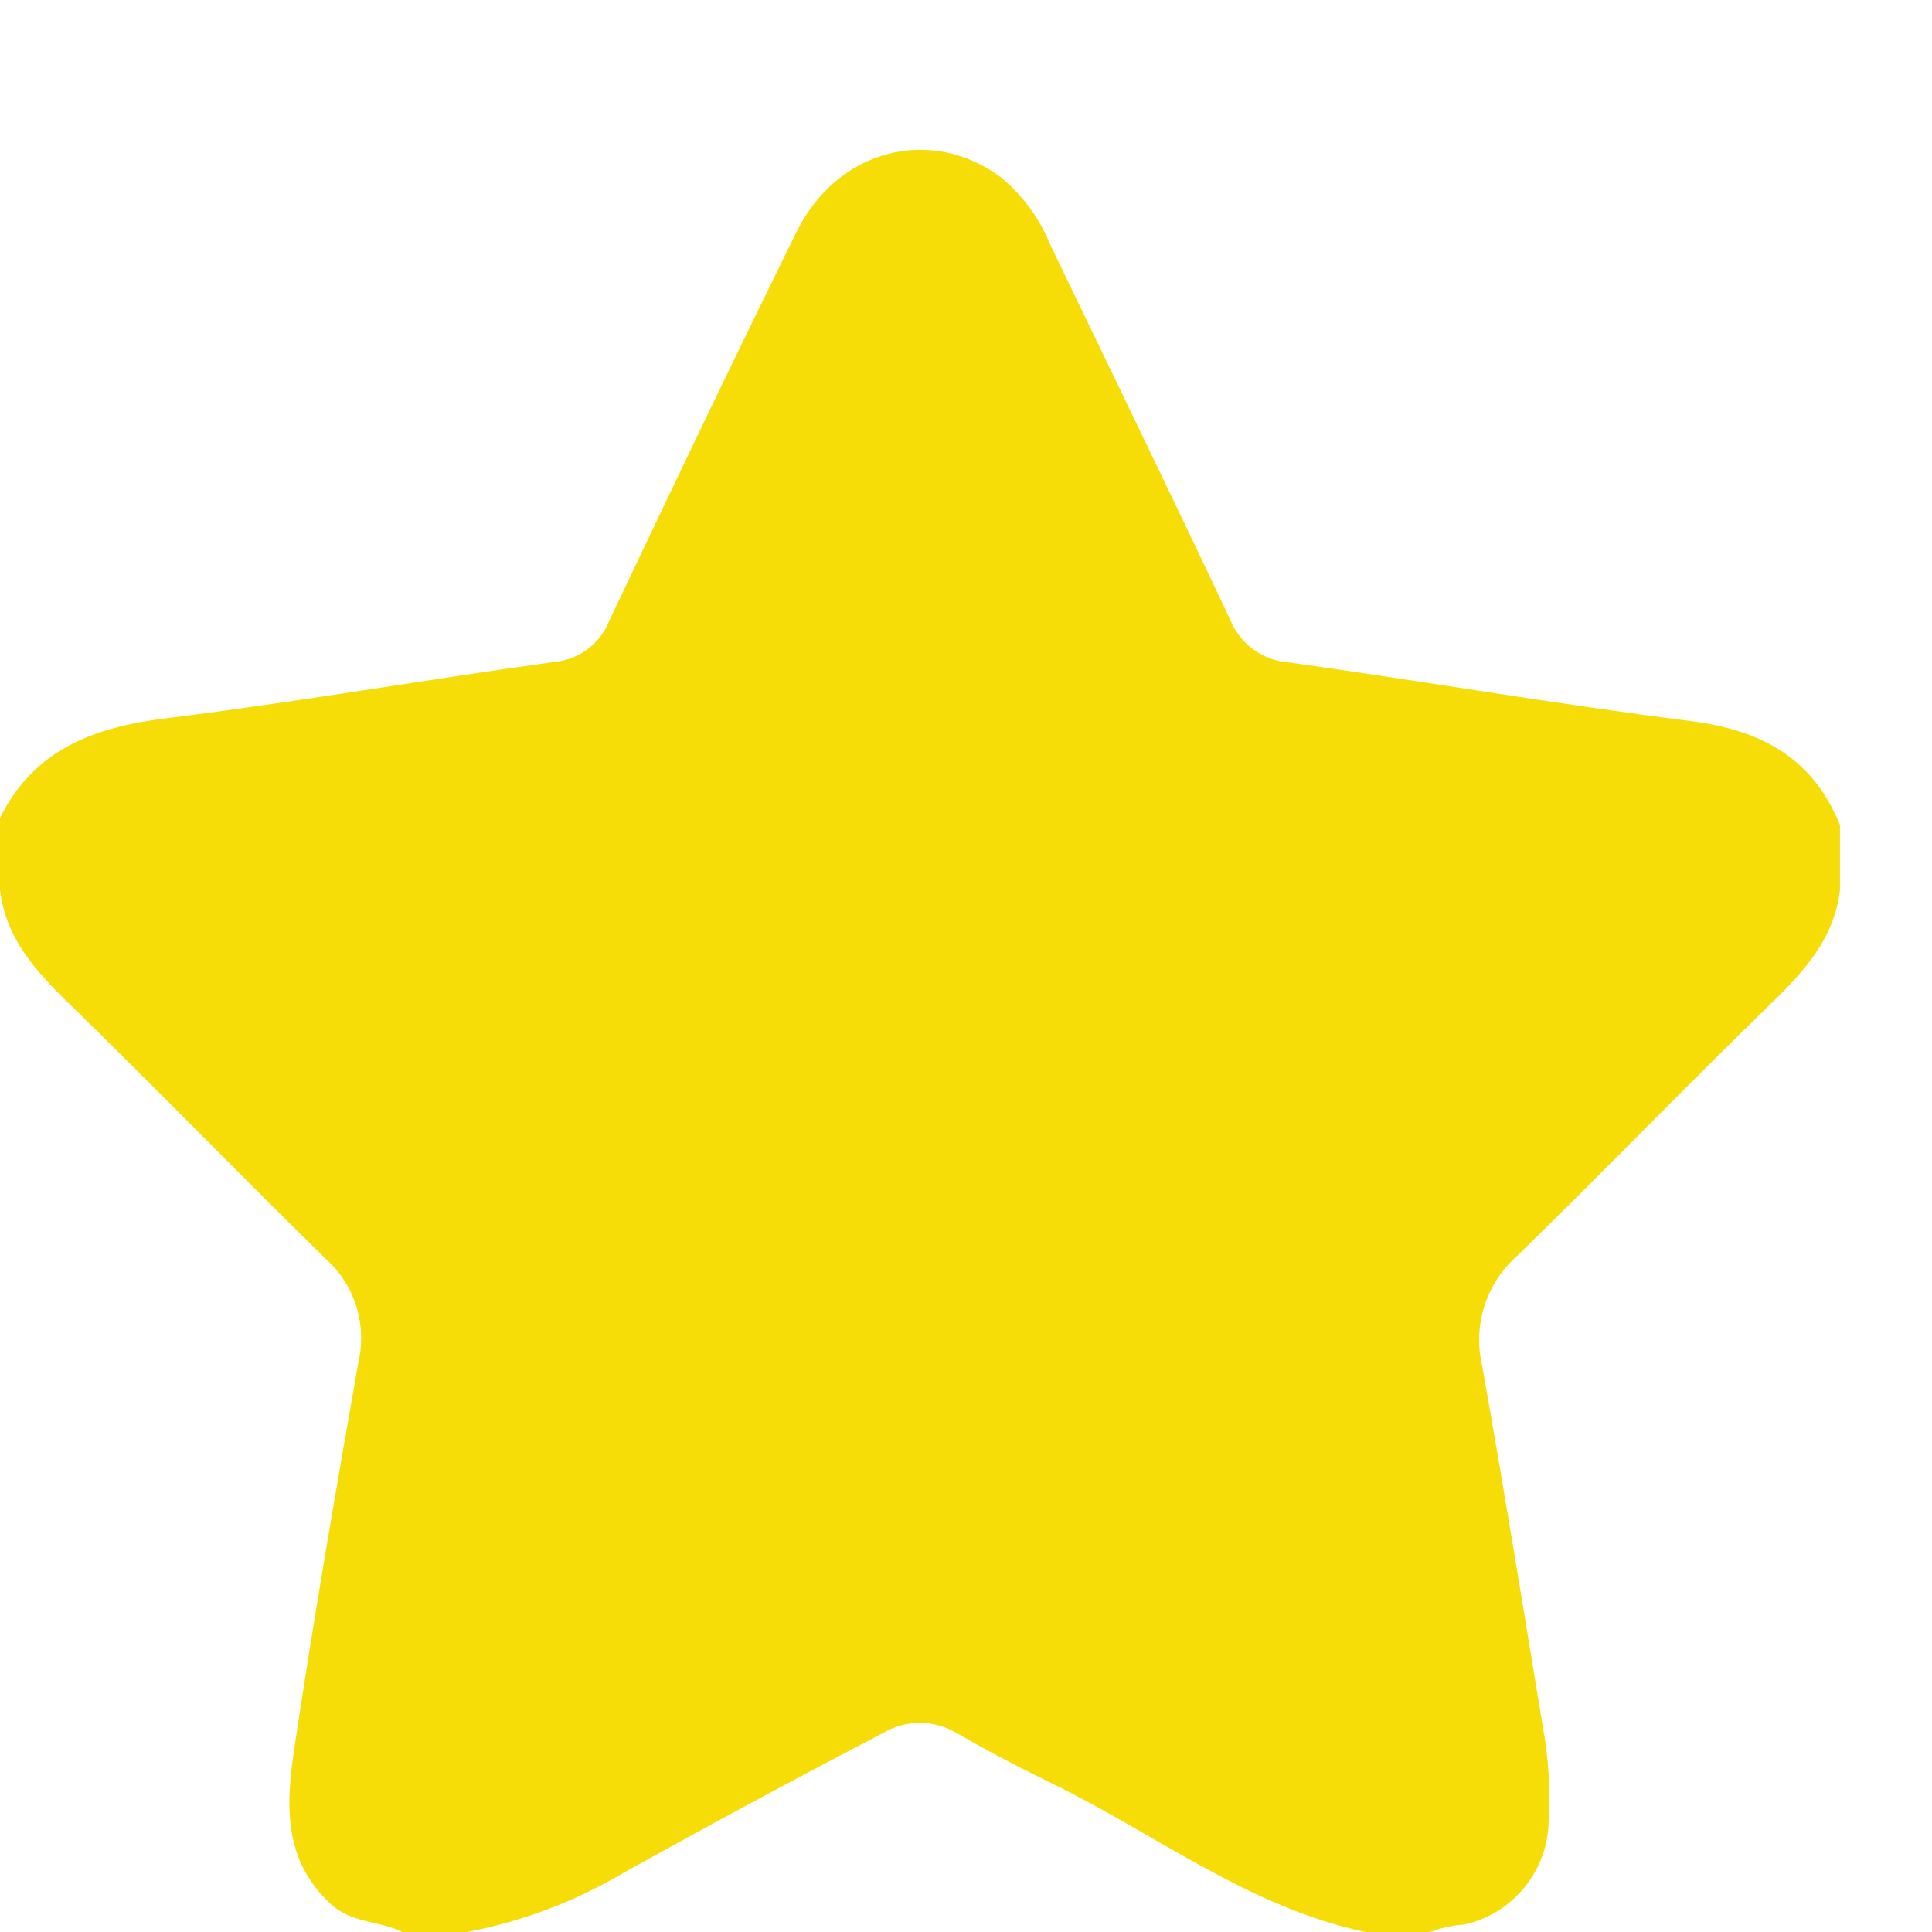
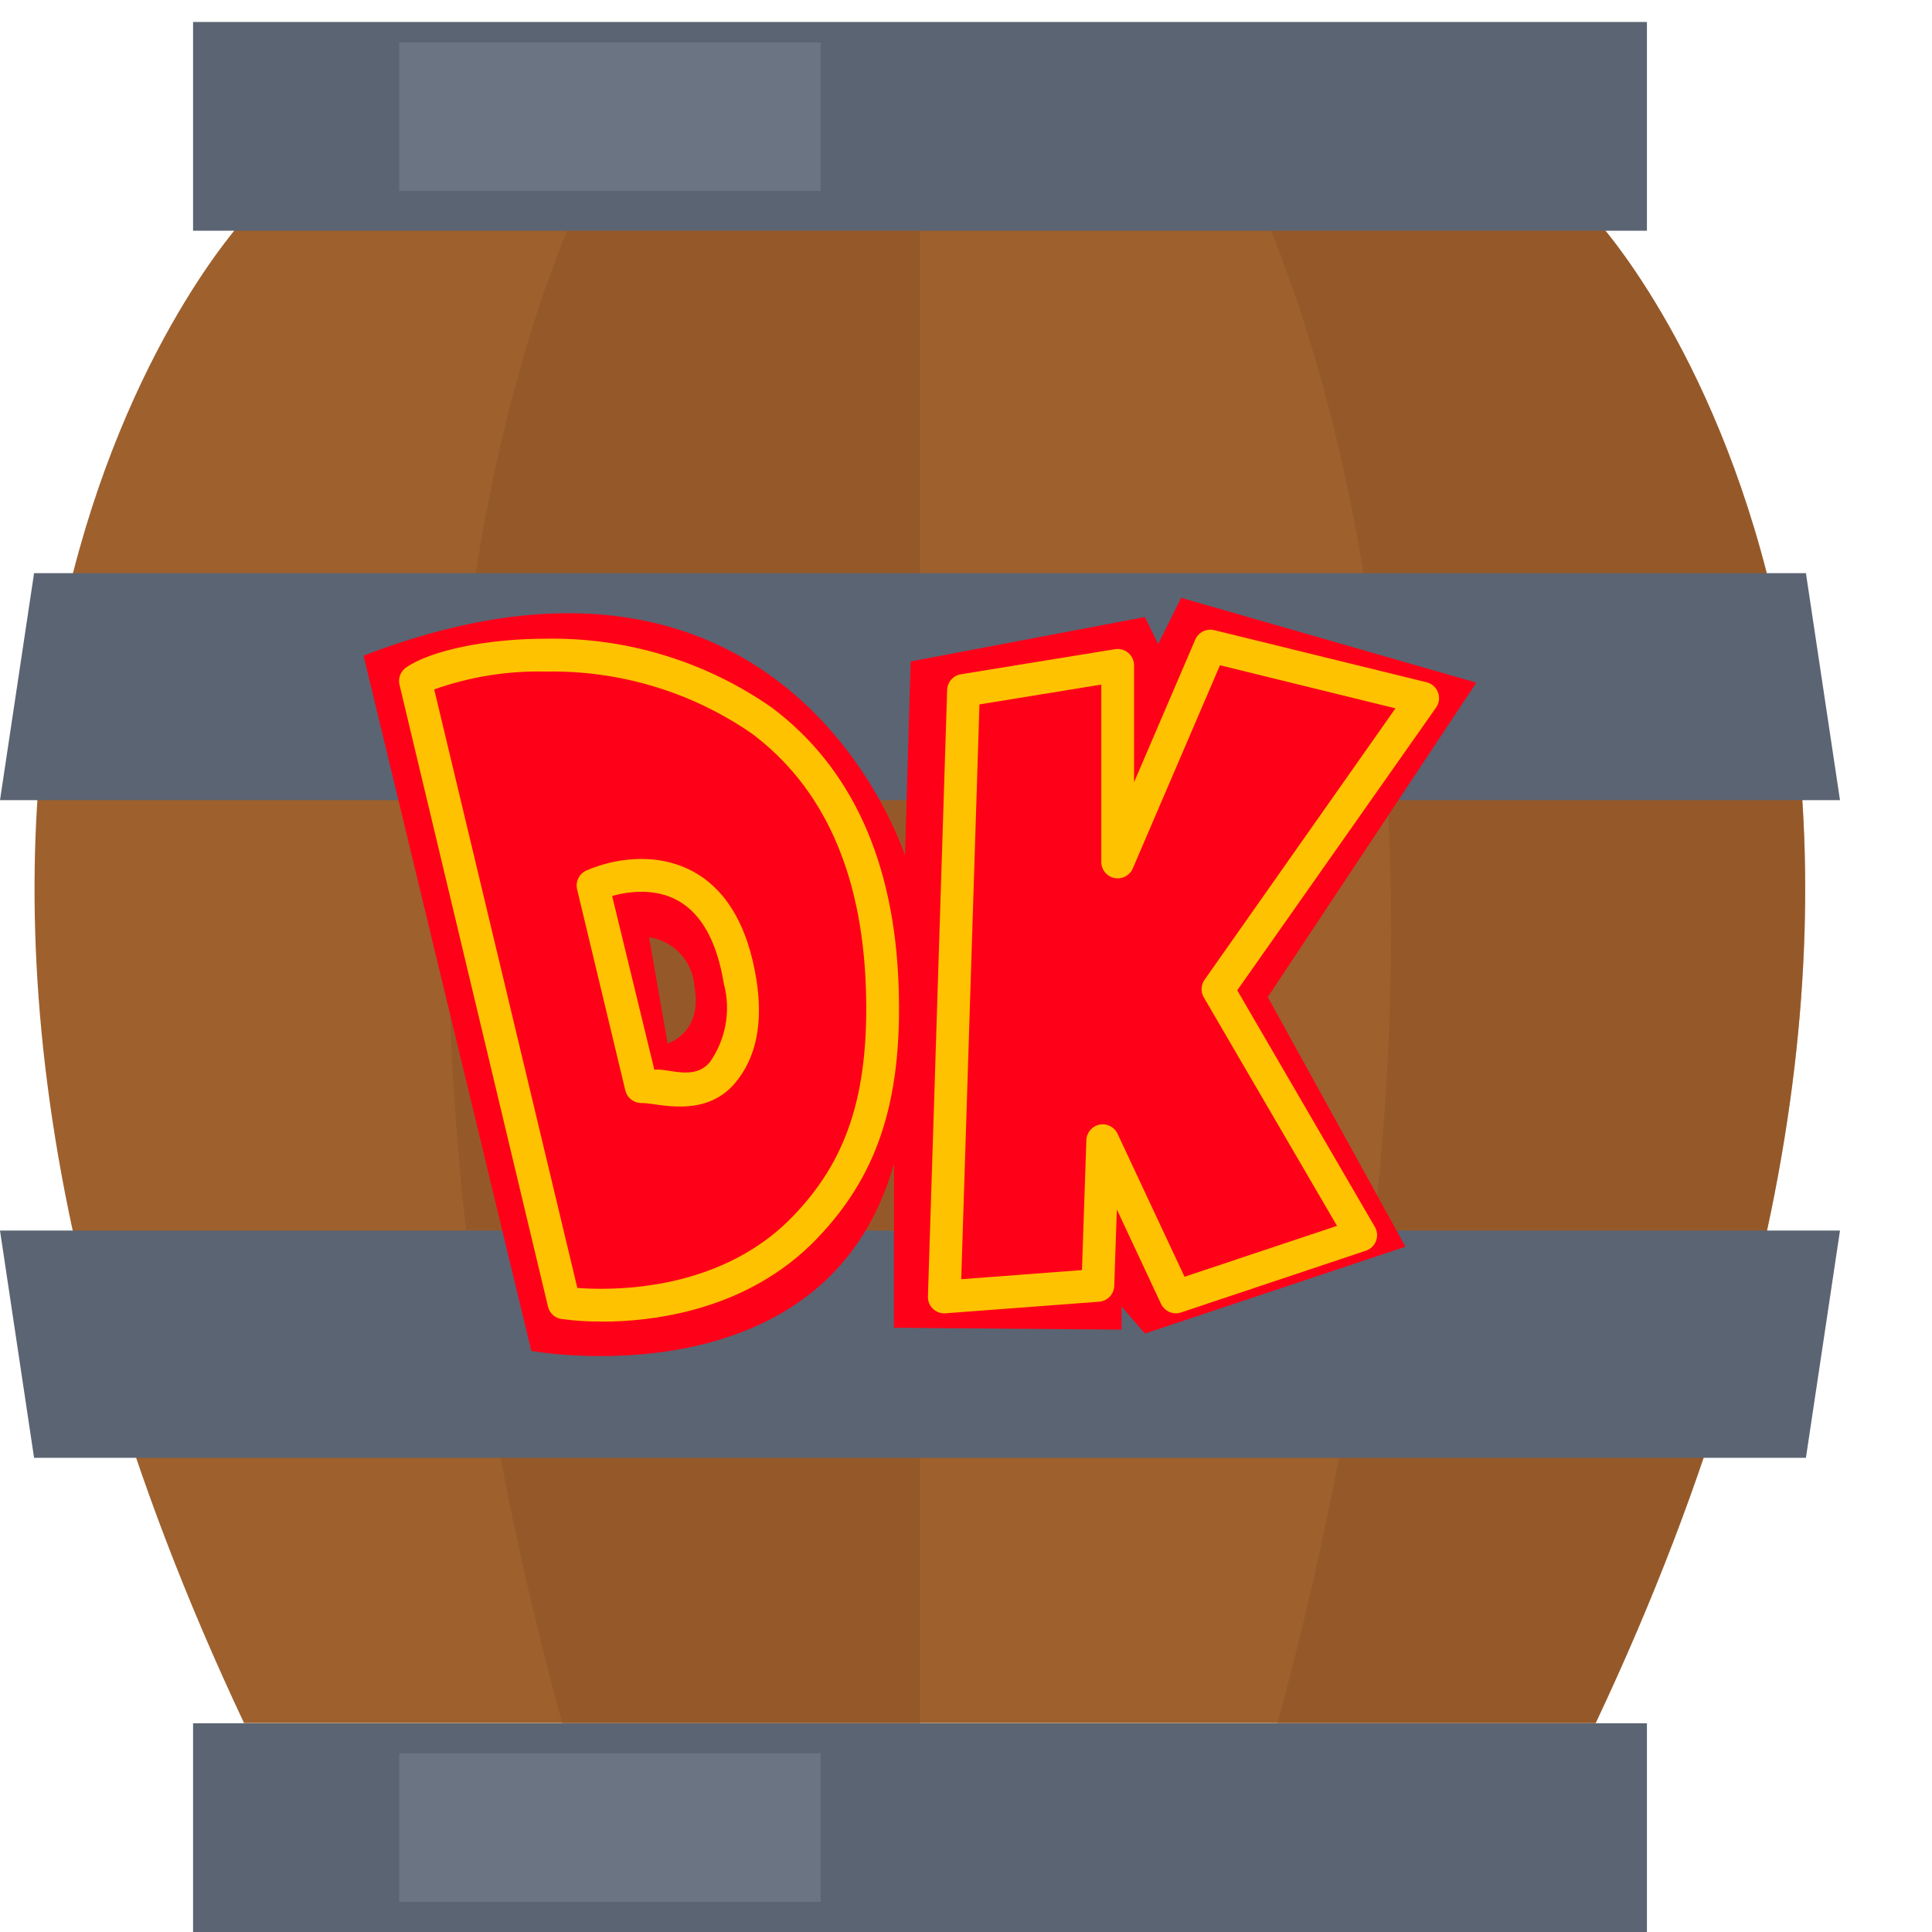
<svg xmlns="http://www.w3.org/2000/svg" id="Layer_1" data-name="Layer 1" viewBox="0 0 105 105">
-   <path d="M91.865,39.186c-7.288-.919-14.534-2.171-21.812-3.184a3.735,3.735,0,0,1-3.211-2.36c-3.215-6.823-6.524-13.603-9.79-20.402a9.184,9.184,0,0,0-2.625-3.579c-3.802-2.859-8.909-1.576-11.135,2.939-3.451,6.998-6.819,14.038-10.16,21.09a3.577,3.577,0,0,1-3.046,2.29c-7.021.971-14.01,2.185-21.042,3.055C5.124,39.521,1.856,40.707,0,44.453V48.359c.306,2.607,1.902,4.382,3.702,6.134,4.704,4.579,9.275,9.296,13.966,13.89A5.787,5.787,0,0,1,19.486,73.993c-1.23,6.976-2.433,13.958-3.481,20.964-.454,3.032-.666,6.09,1.971,8.522,1.155,1.065,2.65.9,3.899,1.522h3.516a26.46,26.46,0,0,0,8.477-3.205q6.987-3.892,14.088-7.59a3.907,3.907,0,0,1,4.07-0c1.688.98,3.427,1.883,5.175,2.735,5.641,2.751,10.703,6.736,17.018,8.06h3.516a6.029,6.029,0,0,1,1.831-.404,5.855,5.855,0,0,0,4.573-5.147,21.729,21.729,0,0,0-.167-4.864c-1.126-6.803-2.219-13.613-3.428-20.4a6.09,6.09,0,0,1,1.932-5.952C87.136,63.693,91.658,59.01,96.32,54.471c1.792-1.744,3.382-3.513,3.68-6.111V44.844C98.528,41.172,95.69,39.669,91.865,39.186Z" fill="#f6dd08" />
+   <path d="M86.722,11.913,49.994,10.37,13.263,11.913s-25.617,27.408,0,81.729H86.722c25.617-54.321,0-81.729,0-81.729" fill="#9e602d" />
+   <path d="M31.791,10.38s-16.667,31.728,0,87.594H50.001V8.835L31.791,10.38" fill="#8c5125" opacity="0.5" style="isolation:isolate" />
+   <g opacity="0.5">
+     <path d="M86.722,11.913l-18.195-.763c2.167,5.345,14.224,33.641.896,82.502H86.722c25.617-54.321,0-81.729,0-81.729" fill="#8c5125" />
+   </g>
+   <path d="M10.493,93.655H89.507V105H10.493Z" fill="#5b6472" />
+   <path d="M10.493,1.194H89.507V12.539H10.493Z" fill="#5b6472" />
+   <path d="M100,43.488H0L1.852,31.149H98.148Z" fill="#5b6472" />
+   <path d="M0,66.877H100L98.148,79.229H1.852Z" fill="#5b6472" />
+   <path d="M80.24,37.102l-16.047-4.611-1.25,2.515-.722-1.469-12.728,2.411L49.184,46.497S42.923,26.726,19.758,35.634l9.119,37.786s16.039,2.933,19.708-10.171v8.911l12.369.102V71.007l1.27,1.469L76.383,67.755,68.901,54.188,80.233,37.102M36.286,56.705l-1.011-5.765a2.886,2.886,0,0,1,2.463,2.656c.48,2.552-1.452,3.109-1.452,3.109" fill="#ff0019" />
+   <path d="M32.702,71.822a14.97,14.97,0,0,1-2.189-.137.885.885,0,0,1-.732-.676L21.71,37.206a.889.889,0,0,1,.365-.933c1.356-.933,4.407-1.561,7.595-1.561a20.805,20.805,0,0,1,12.272,3.741c4.339,3.256,6.659,8.346,6.896,15.126.228,6.495-1.28,10.467-4.478,13.776C40.601,71.247,35.443,71.829,32.702,71.829M31.377,69.996c.328.026.781.046,1.326.046,2.457,0,7.074-.506,10.376-3.924,2.85-2.952,4.187-6.482,3.978-12.476-.219-6.217-2.298-10.848-6.185-13.767a19.059,19.059,0,0,0-11.204-3.376,16.874,16.874,0,0,0-6.069.97l7.776,32.519" fill="#ffc200" />
+   <path d="M63.907,71.377a.897.897,0,0,1-.807-.513l-2.402-5.132-.141,4.156a.894.894,0,0,1-.824.857l-8.346.63a.887.887,0,0,1-.956-.915L51.475,37.497a.89.89,0,0,1,.746-.852l8.378-1.363a.892.892,0,0,1,1.035.88v6.35l3.324-7.748a.894.894,0,0,1,1.032-.517l11.541,2.832a.896.896,0,0,1,.622.552.88.88,0,0,1-.106.824L67.242,53.821l7.495,12.887a.891.891,0,0,1-.504,1.265L64.188,71.329a.926.926,0,0,1-.281.048M53.232,38.284l-.991,31.238,6.561-.496.239-7.063a.89.89,0,0,1,1.696-.346l3.639,7.772,8.287-2.767-7.252-12.439a.892.892,0,0,1,.054-.935L75.84,38.497,66.303,36.156l-4.739,11.043A.892.892,0,0,1,59.853,46.847V37.206l-6.62,1.078" fill="#ffc200" />
+   <path d="M34.975,59.951c-.107,0-.165-.004-.165-.004a.897.897,0,0,1-.828-.698l-2.622-10.932a.895.895,0,0,1,.502-1.004,7.566,7.566,0,0,1,2.993-.631c1.932,0,5.309.841,6.239,6.469.402,2.422.013,4.348-1.156,5.722-1.633,1.93-4.211,1.078-4.963,1.078M33.269,48.697l2.293,9.439c.8-.087,2.15.613,3.017-.409a5.131,5.131,0,0,0,.757-4.282c-.546-3.302-2.054-4.978-4.482-4.978a5.757,5.757,0,0,0-1.585.23" fill="#ffc200" />
+   <path d="M21.697,2.309H44.601v8.071H21.697Z" fill="#757f8e" opacity="0.6" style="isolation:isolate" />
+   <path d="M21.697,95.289H44.601v8.071H21.697Z" fill="#757f8e" opacity="0.6" style="isolation:isolate" />
</svg>
